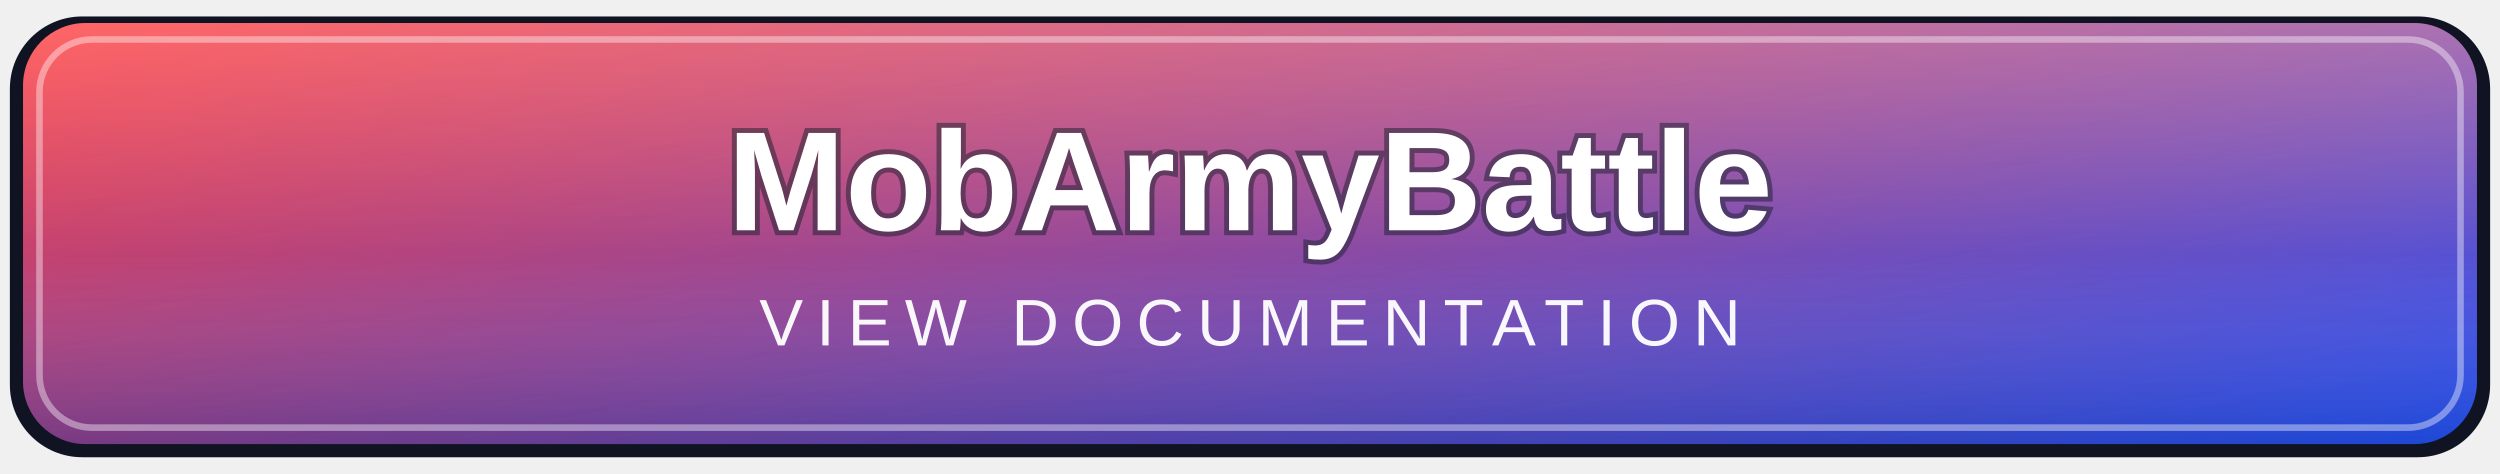
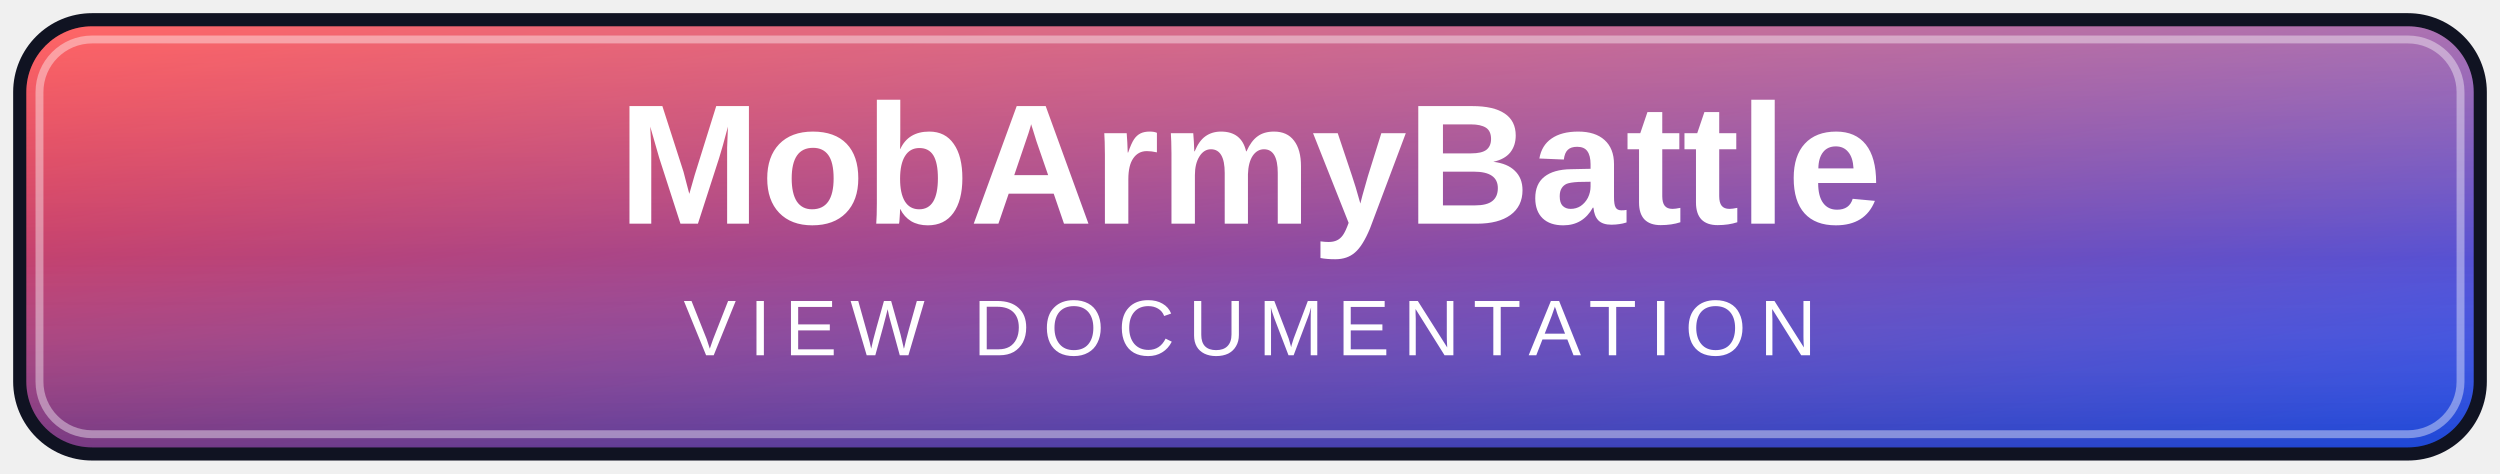
- <svg xmlns="http://www.w3.org/2000/svg" width="760" height="144" viewBox="0 0 760 144" role="img" aria-label="MobArmyBattle game documentation">
+ <svg xmlns="http://www.w3.org/2000/svg" width="190" height="36" role="img" aria-label="MobArmyBattle game documentation">
  <defs>
-     <linearGradient id="bg" x1="0" y1="0" x2="1" y2="1">
-       <stop stop-color="#FF3535" />
+     <linearGradient id="bg" x1="0%" y1="0%" x2="100%" y2="100%">
+       <stop offset="0" stop-color="#FF3535" />
      <stop offset="1" stop-color="#2255FF" />
    </linearGradient>
-     <linearGradient id="shine" x1="0" y1="0" x2="0" y2="1">
-       <stop stop-color="#fff" stop-opacity=".24" />
+     <linearGradient id="shine" x2="0" y2="100%">
+       <stop offset="0" stop-color="#fff" stop-opacity=".24" />
      <stop offset=".55" stop-color="#fff" stop-opacity=".02" />
      <stop offset="1" stop-color="#000" stop-opacity=".16" />
    </linearGradient>
  </defs>
-   <rect x="3" y="5" width="754" height="134" rx="22" fill="#101322" />
-   <rect x="7" y="7" width="746" height="128" rx="19" fill="url(#bg)" />
-   <rect x="7" y="7" width="746" height="128" rx="19" fill="url(#shine)" />
-   <rect x="12" y="12" width="736" height="118" rx="16" fill="none" stroke="#fff" stroke-opacity=".4" stroke-width="2" />
-   <text x="380" y="70" fill="#fff" font-family="Arial,DejaVu Sans,sans-serif" font-size="43" font-weight="bold" text-anchor="middle" stroke="#17202c" stroke-opacity=".5" stroke-width="3" paint-order="stroke">MobArmyBattle</text>
-   <text x="380" y="105" fill="#fff" fill-opacity=".95" font-family="Arial,DejaVu Sans,sans-serif" font-size="20" letter-spacing="4" text-anchor="middle">VIEW DOCUMENTATION</text>
+   <rect x="1" y="1" width="188" height="34" rx="6" fill="#101322" />
+   <rect x="2" y="2" width="186" height="32" rx="5" fill="url(#bg)" />
+   <rect x="2" y="2" width="186" height="32" rx="5" fill="url(#shine)" />
+   <rect x="3" y="3" width="184" height="30" rx="4" fill="none" stroke="#fff" stroke-opacity=".4" stroke-width=".6" />
+   <text x="95" y="17" fill="#fff" font-family="Arial,DejaVu Sans,sans-serif" font-size="13" font-weight="bold" text-anchor="middle">MobArmyBattle</text>
+   <text x="95" y="27" fill="#fff" font-family="Arial,DejaVu Sans,sans-serif" font-size="6" letter-spacing="1" text-anchor="middle">VIEW DOCUMENTATION</text>
</svg>
